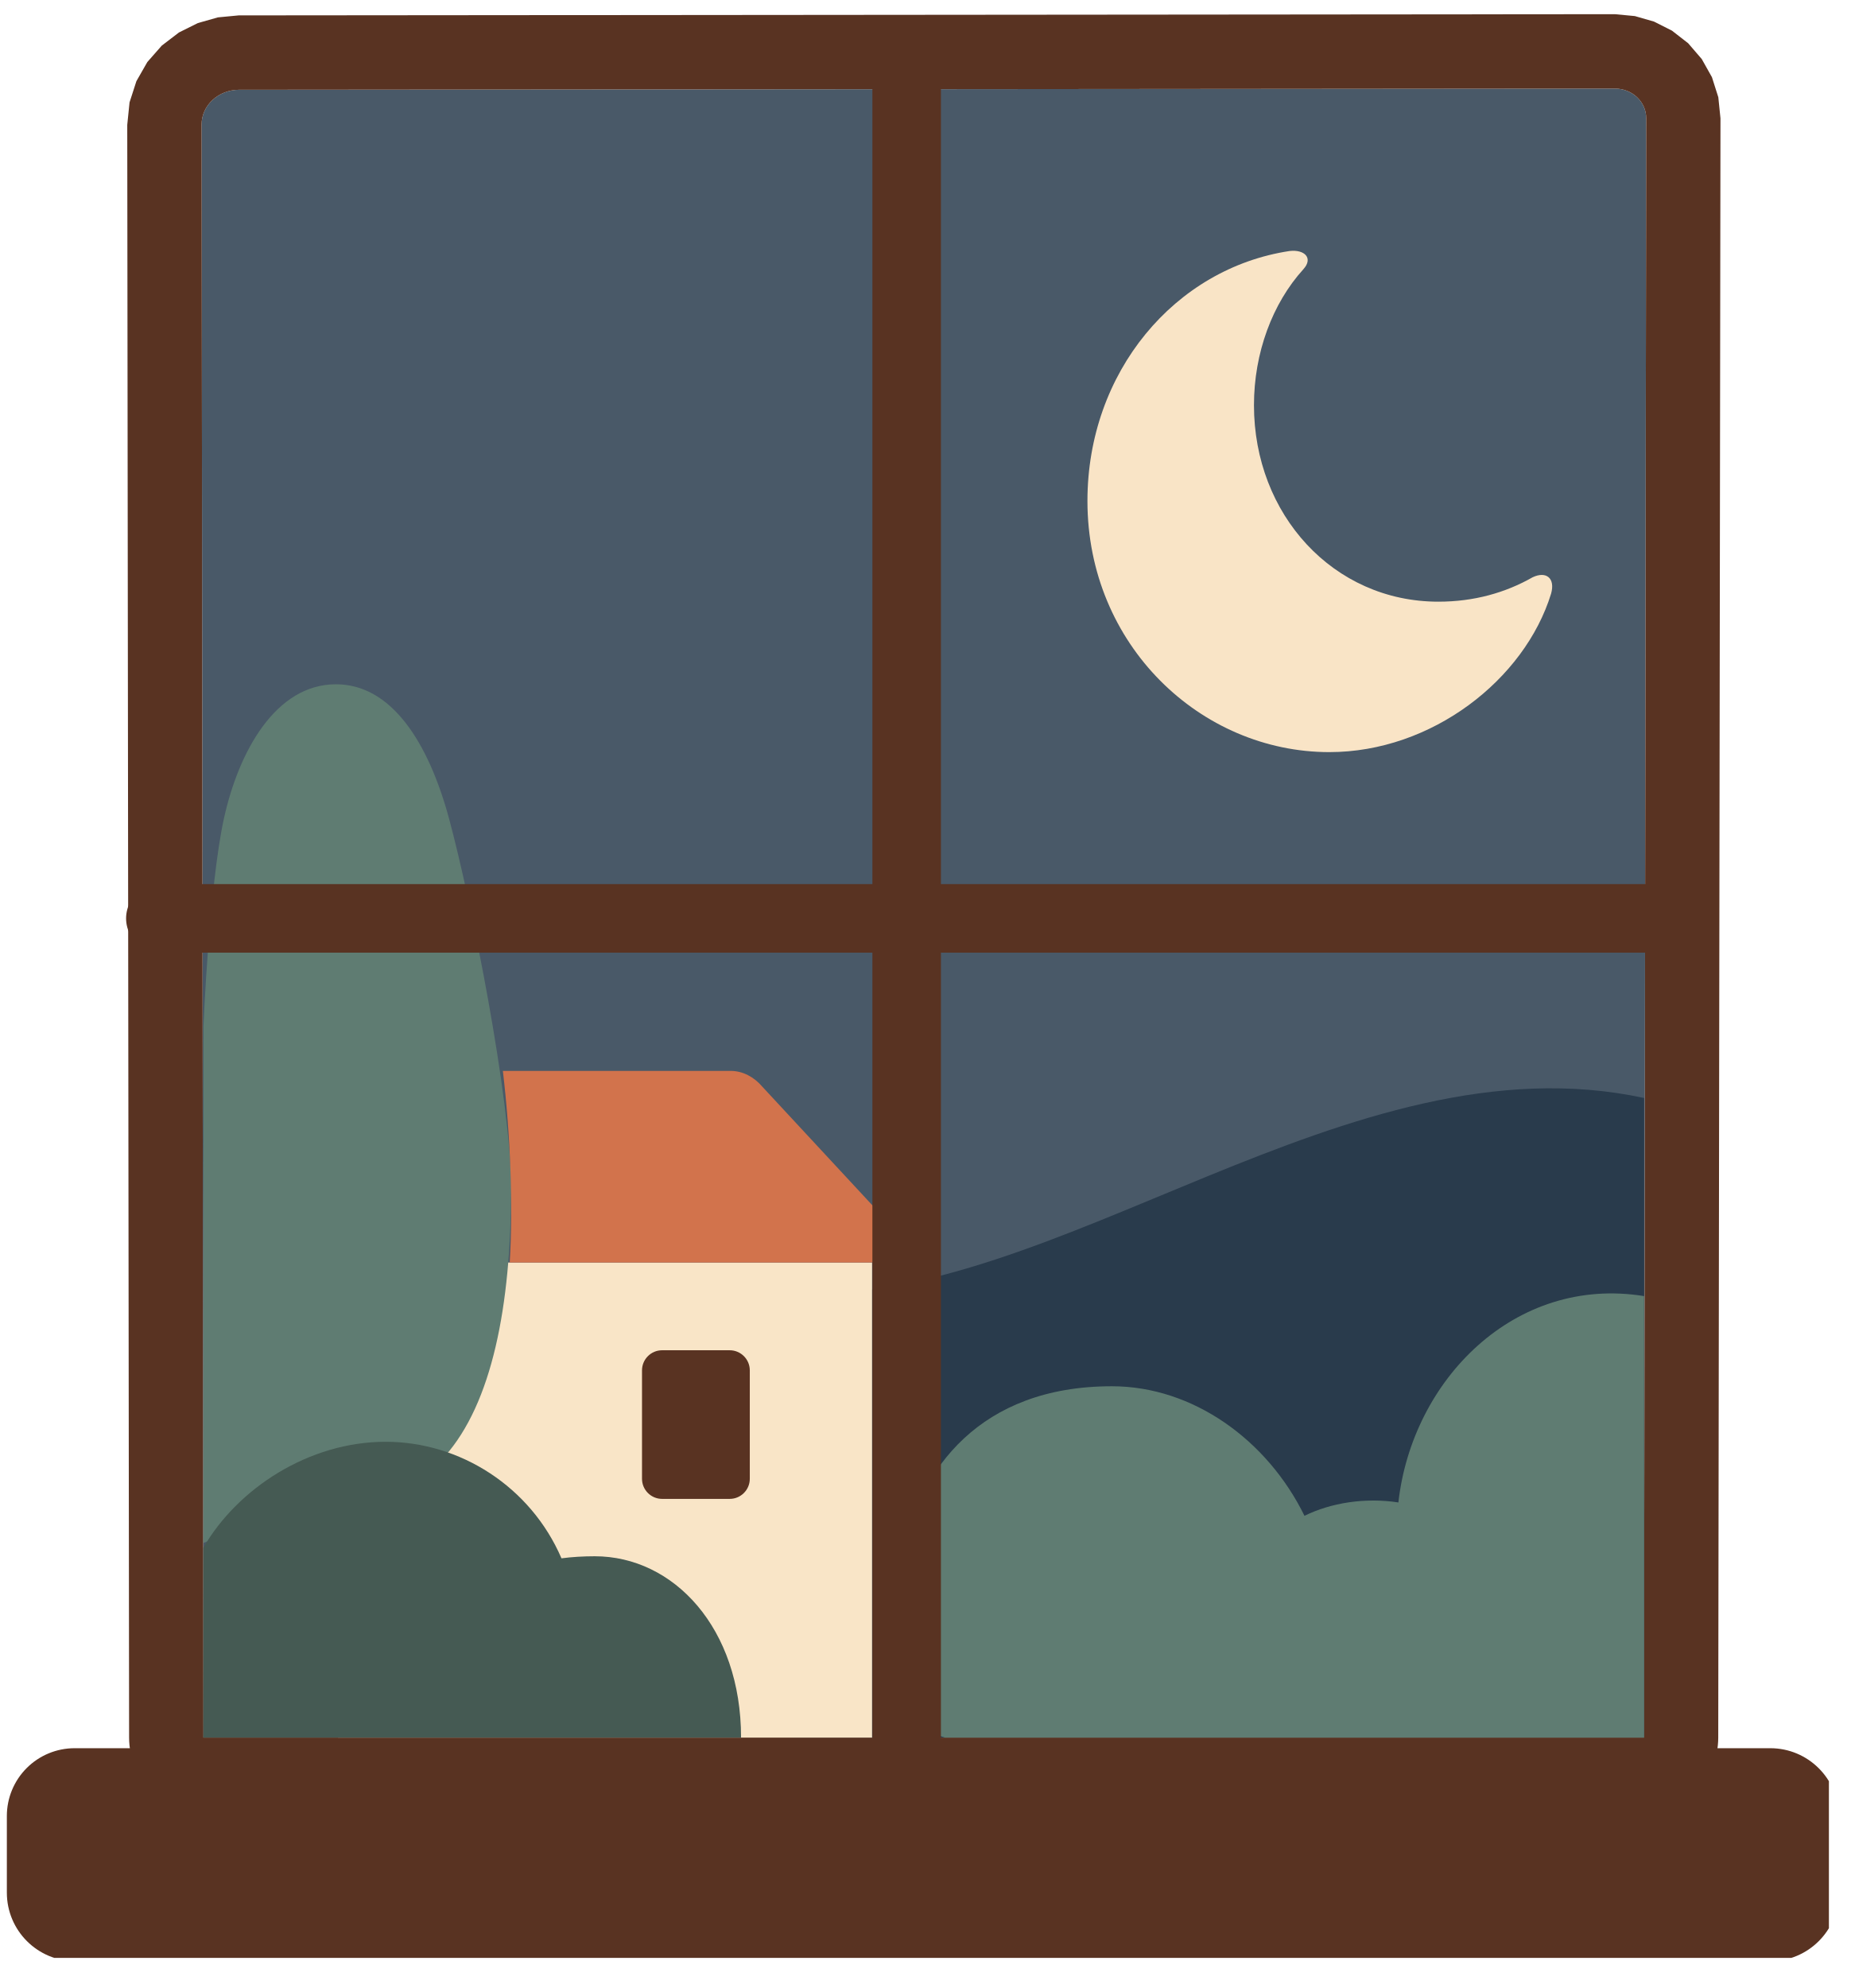
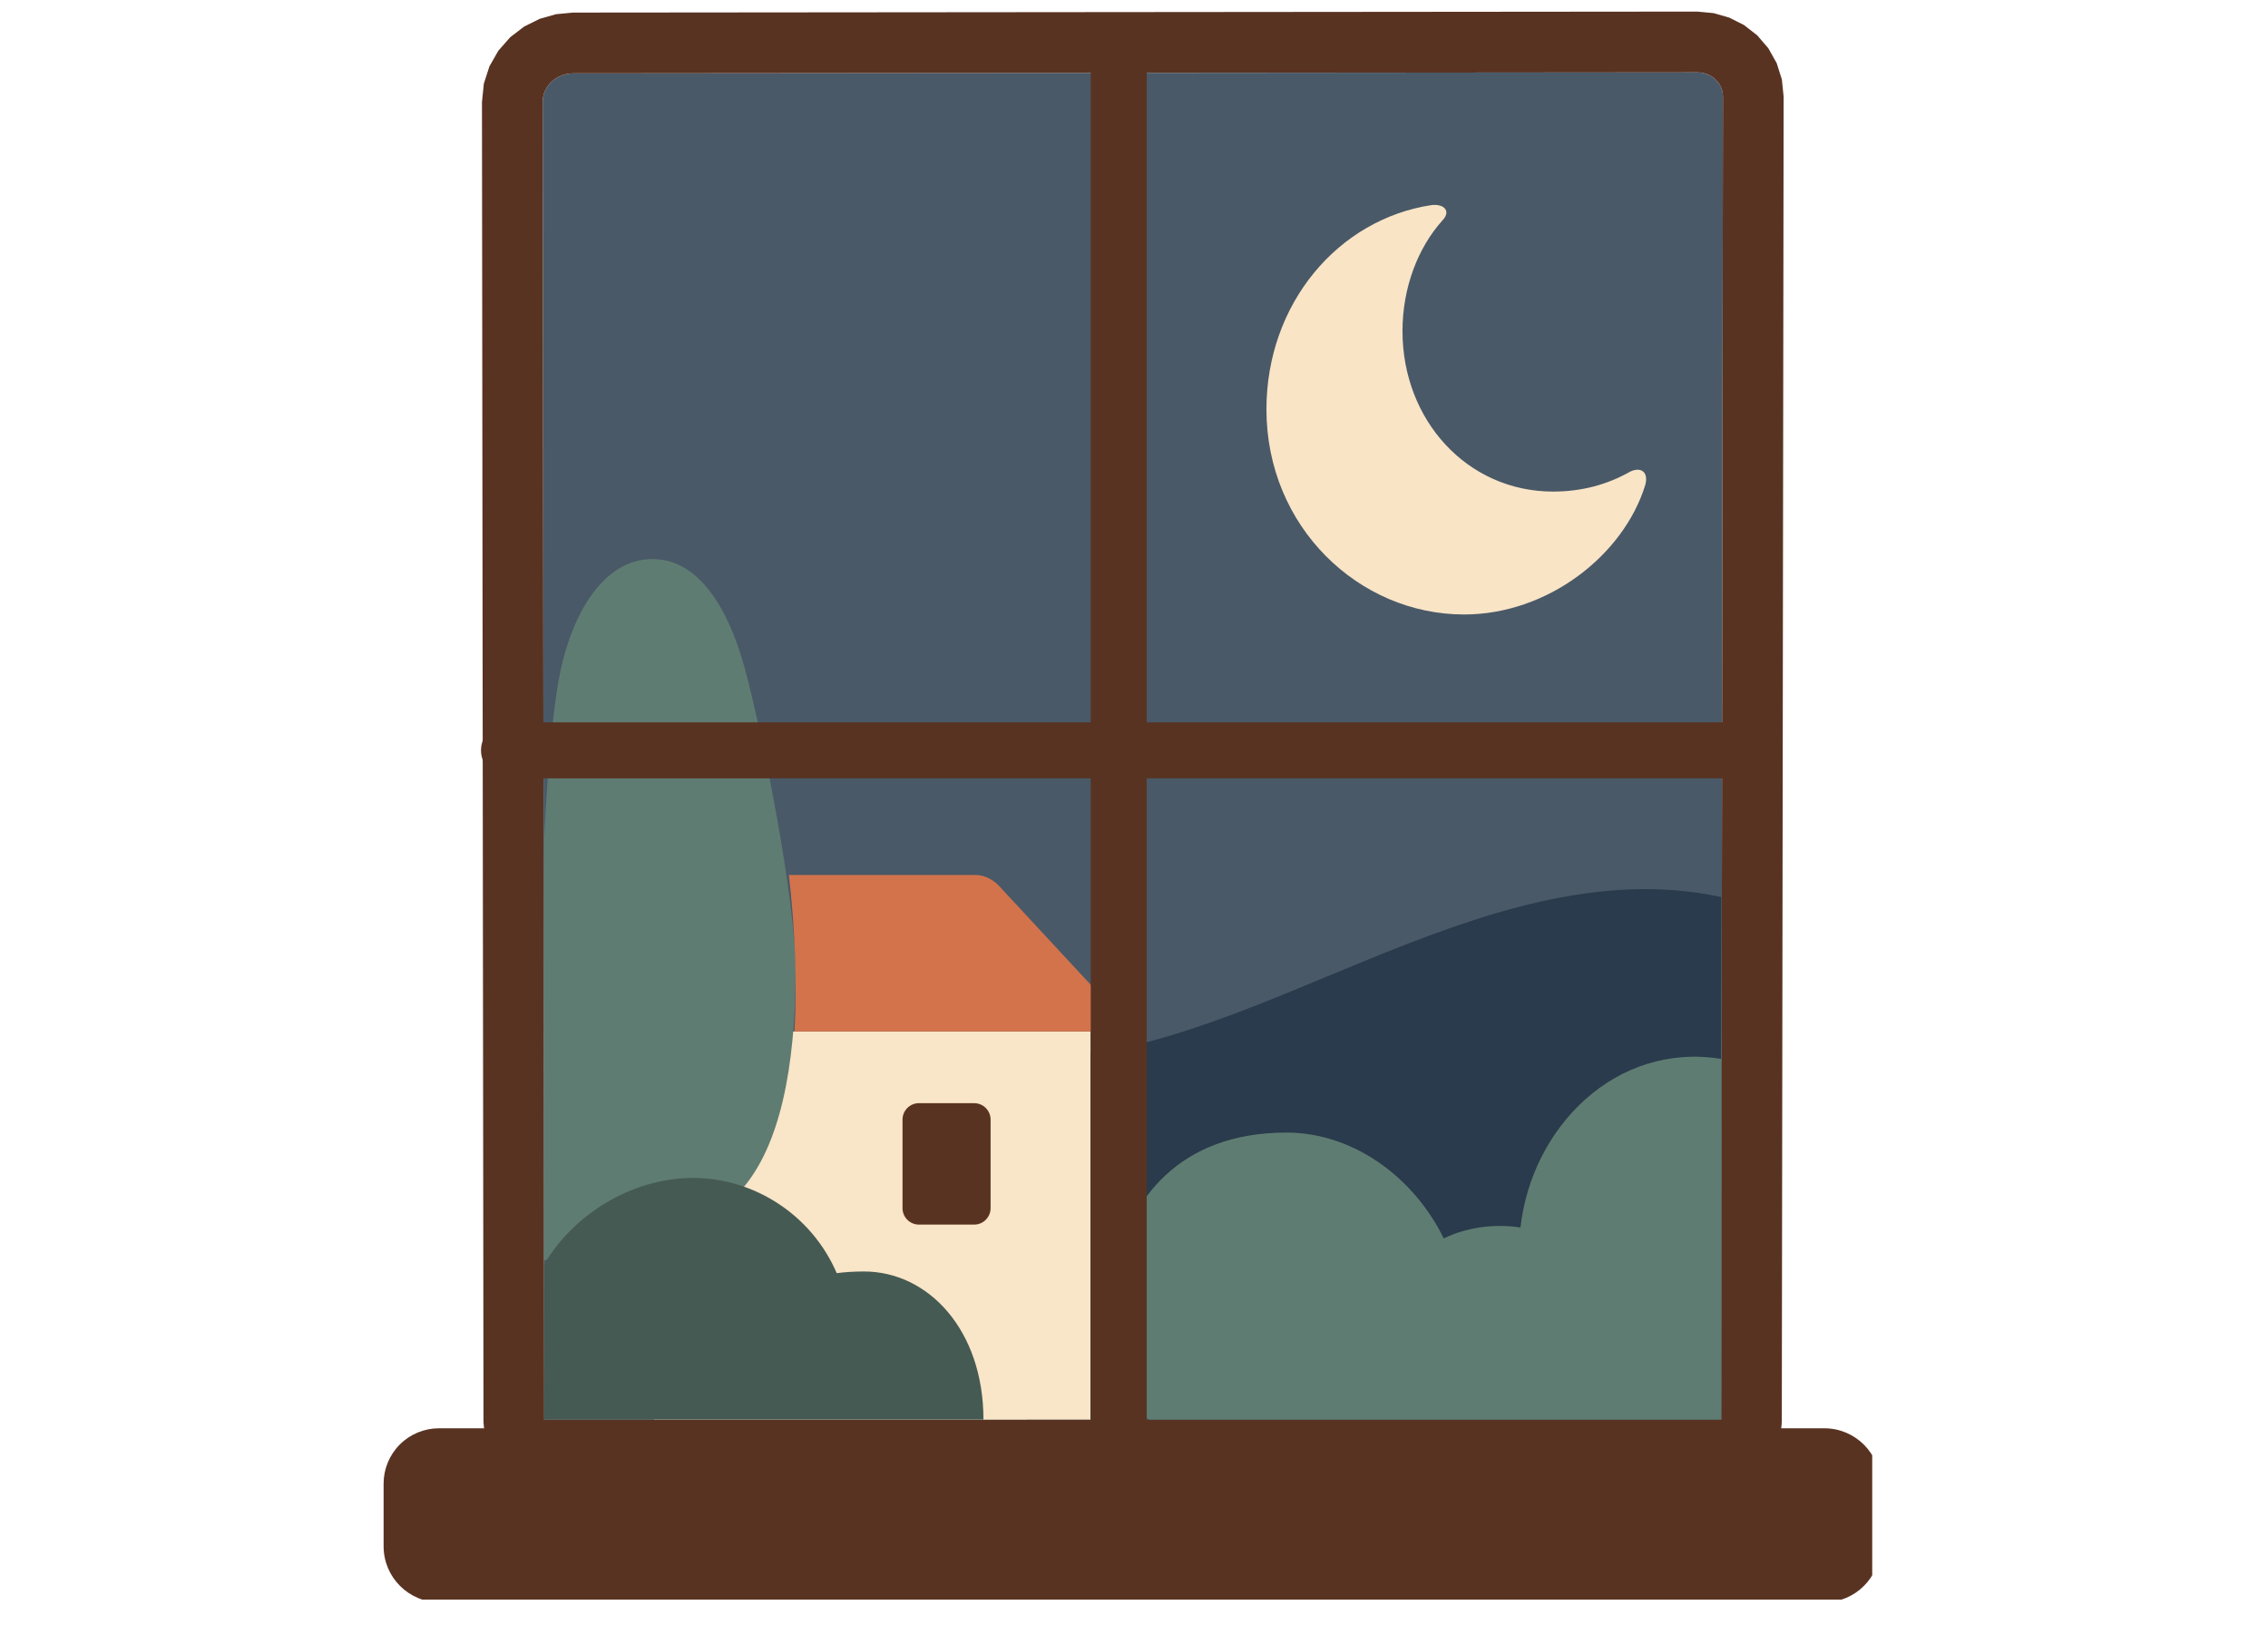
- <svg xmlns="http://www.w3.org/2000/svg" width="100%" height="100%" viewBox="0 0 54 58" version="1.1" xml:space="preserve" style="fill-rule:evenodd;clip-rule:evenodd;stroke-linecap:round;stroke-linejoin:round;stroke-miterlimit:1.5;">
+ <svg xmlns="http://www.w3.org/2000/svg" width="100%" height="100%" viewBox="-13.5 0 81 58" version="1.1" xml:space="preserve" style="fill-rule:evenodd;clip-rule:evenodd;stroke-linecap:round;stroke-linejoin:round;stroke-miterlimit:1.5;">
  <rect id="Artboard1" x="0" y="0" width="53.365" height="57.122" style="fill:none;" />
  <clipPath id="_clip1">
    <rect x="0" y="0" width="53.365" height="57.122" />
  </clipPath>
  <g clip-path="url(#_clip1)">
    <path d="M47.969,50.694l-42.033,0l-0.054,-47.058c-0.001,-0.269 0.113,-0.527 0.318,-0.718c0.205,-0.191 0.483,-0.298 0.773,-0.299l40.149,-0.035c0.242,0 0.474,0.091 0.646,0.253c0.17,0.162 0.267,0.382 0.266,0.611l-0.065,47.246Z" style="fill:#495968;" />
    <path d="M47.969,52.863l-42.033,0c-1.197,0 -2.168,-0.97 -2.169,-2.167l-0.054,-47.052l0.067,-0.657l0.2,-0.619l0.319,-0.558l0.422,-0.48l0.501,-0.383l0.551,-0.274l0.585,-0.166l0.607,-0.058l0.006,-0l40.15,-0.035l0.582,0.055l0.559,0.161l0.523,0.264l0.471,0.366l0.005,0.005l0.394,0.458l0.297,0.529l0.186,0.585l0.063,0.615l-0.065,47.246c-0.002,1.197 -0.972,2.166 -2.169,2.166Zm0,-2.169l0.065,-47.246c0.001,-0.229 -0.095,-0.449 -0.266,-0.611c-0.171,-0.162 -0.403,-0.253 -0.646,-0.253l-40.149,0.035c-0.29,0.001 -0.568,0.108 -0.773,0.299c-0.205,0.191 -0.319,0.449 -0.318,0.718l0.054,47.058l42.033,0Z" style="fill:#593322;" />
    <path d="M47.973,32.034c-8.63,-1.86 -17.142,6.079 -24.818,5.7l0,12.96l24.818,0l0,-18.66Z" style="fill:#293b4c;fill-rule:nonzero;" />
    <path d="M47.973,37.814c-3.77,-0.61 -6.77,2.44 -7.17,6.02c-0.97,-0.15 -1.97,0.01 -2.74,0.39c-1.09,-2.22 -3.26,-3.78 -5.62,-3.78c-7.709,0 -7.033,9.696 -4.873,10.25l20.403,0l0,-12.88Z" style="fill:#5f7c72;fill-rule:nonzero;" />
    <rect x="9.863" y="36.834" width="15.583" height="13.86" style="fill:#f9e5c7;" />
    <path d="M13.103,23.884c0.643,2.38 1.81,8.21 1.81,10.78c0,3.45 -0.56,6.28 -1.94,7.83l-7.04,2.52l0.004,-15.067c0,0 0.166,-4.103 0.596,-6.063c0.43,-1.96 1.51,-3.92 3.27,-3.92c1.62,0 2.698,1.695 3.3,3.92Z" style="fill:#5f7c72;" />
    <path d="M21.323,31.244l-6.65,0c0.22,1.85 0.3,3.94 0.2,5.59l10.51,0c0,0 0,0 0.001,0c0.281,0 0.535,-0.166 0.648,-0.423c0.113,-0.257 0.062,-0.557 -0.129,-0.763c-1.41,-1.519 -3.669,-3.954 -3.669,-3.954c-0.23,-0.27 -0.56,-0.45 -0.91,-0.45Z" style="fill:#d2734c;fill-rule:nonzero;" />
    <path d="M17.353,45.404c-0.33,0 -0.67,0.02 -0.97,0.06c-0.9,-2.09 -2.96,-3.4 -5.13,-3.4c-2.24,0 -4.32,1.36 -5.32,3.09l0,5.54l15.69,0c0,-3.2 -1.97,-5.29 -4.27,-5.29Z" style="fill:#455a53;fill-rule:nonzero;" />
    <path d="M21.292,39.394c0.323,0 0.586,0.263 0.586,0.586l0,3.164c0,0.323 -0.263,0.586 -0.586,0.586l-1.973,0c-0.323,0 -0.586,-0.263 -0.586,-0.586l0,-3.164c0,-0.323 0.263,-0.586 0.586,-0.586l1.973,0Z" style="fill:#593322;" />
    <path d="M44.722,16.841c-0.797,0.453 -1.712,0.713 -2.753,0.713c-3.063,0 -5.38,-2.543 -5.38,-5.732c0,-1.527 0.537,-2.971 1.444,-3.97c0.294,-0.327 0.025,-0.579 -0.403,-0.529c-3.349,0.504 -5.9,3.533 -5.9,7.293c0,4.205 3.307,7.327 7.058,7.327c2.988,0 5.699,-2.115 6.471,-4.624c0.126,-0.453 -0.143,-0.663 -0.537,-0.478Z" style="fill:#f9e4c6;fill-rule:nonzero;" />
    <path d="M51.655,51.004c1.105,0 2,0.895 2,2c-0,0.709 -0,1.506 -0,2.214c0,1.105 -0.895,2 -2,2c-8.431,0 -41.024,0 -49.455,0c-1.105,-0 -2,-0.895 -2,-2c0,-0.716 0,-1.523 0,-2.237c-0,-0.524 0.208,-1.027 0.579,-1.398c0.371,-0.371 0.874,-0.579 1.398,-0.579c8.395,0 41.04,0 49.478,0Z" style="fill:#593322;" />
    <path d="M26.455,51.004l0,-48.42" style="fill:none;stroke:#593322;stroke-width:2px;" />
    <path d="M4.679,26.794l43.355,0" style="fill:none;stroke:#593322;stroke-width:2px;" />
  </g>
</svg>
